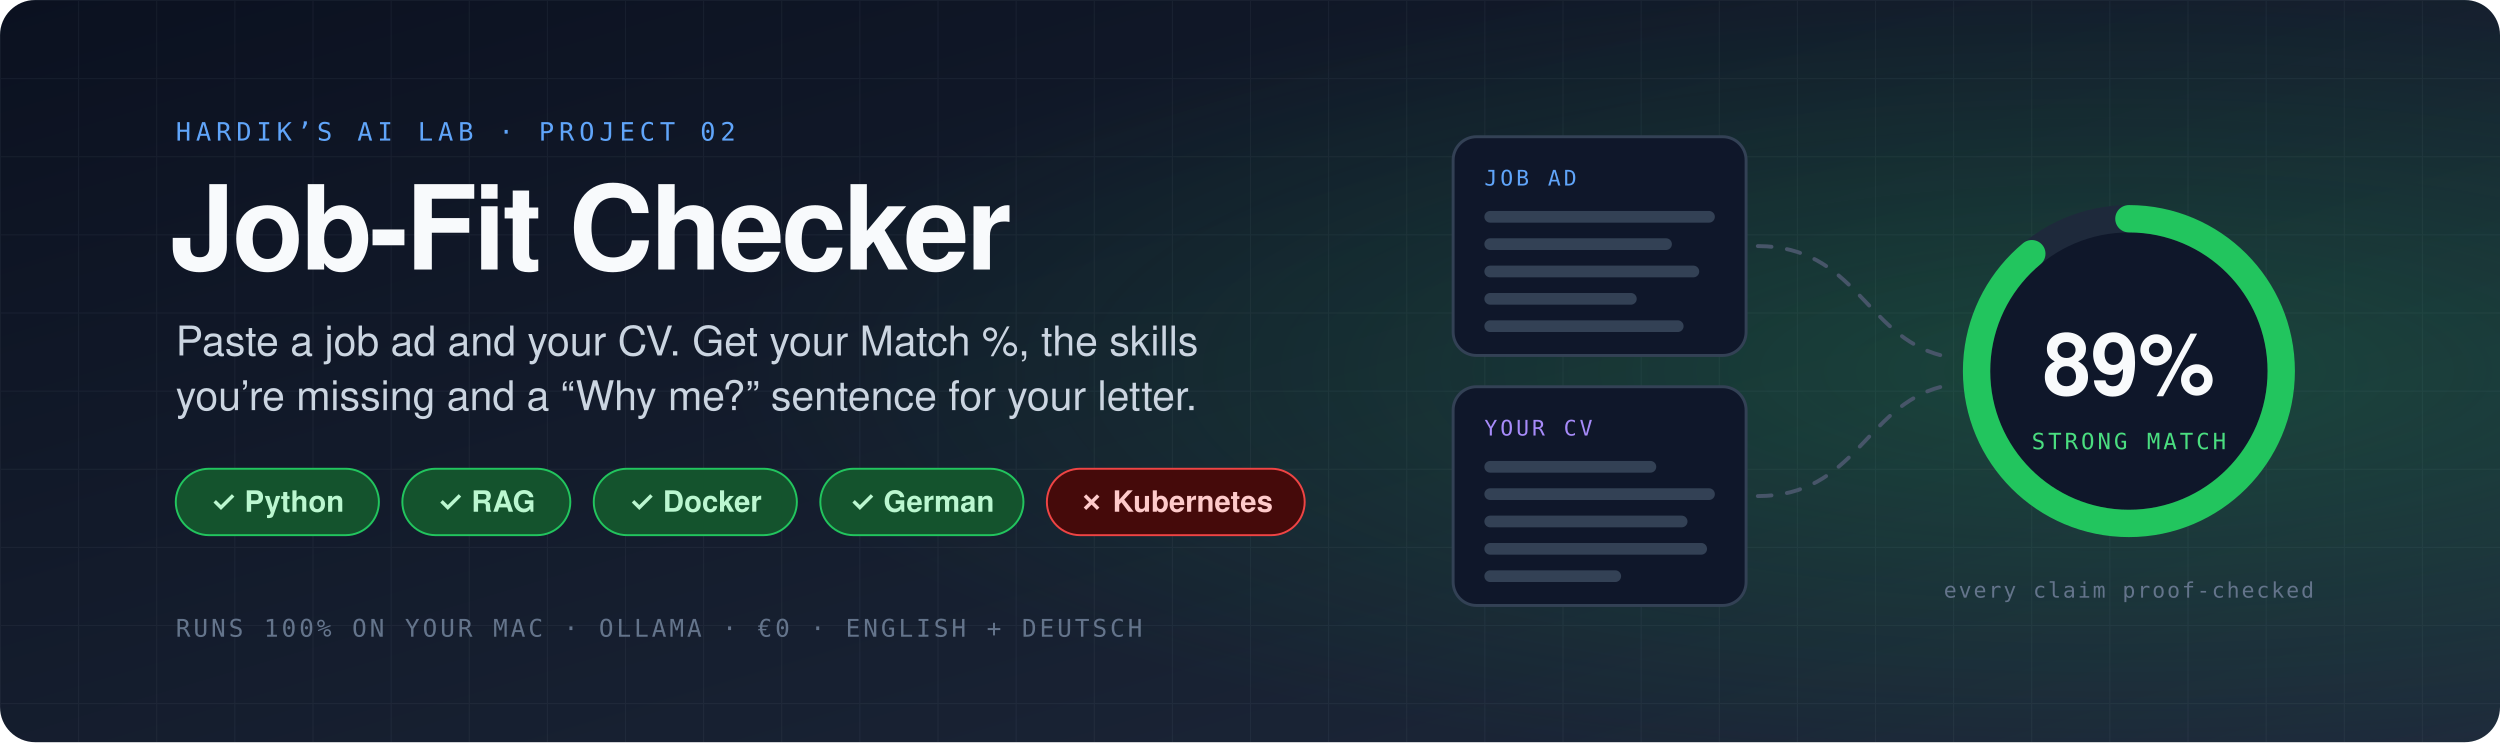
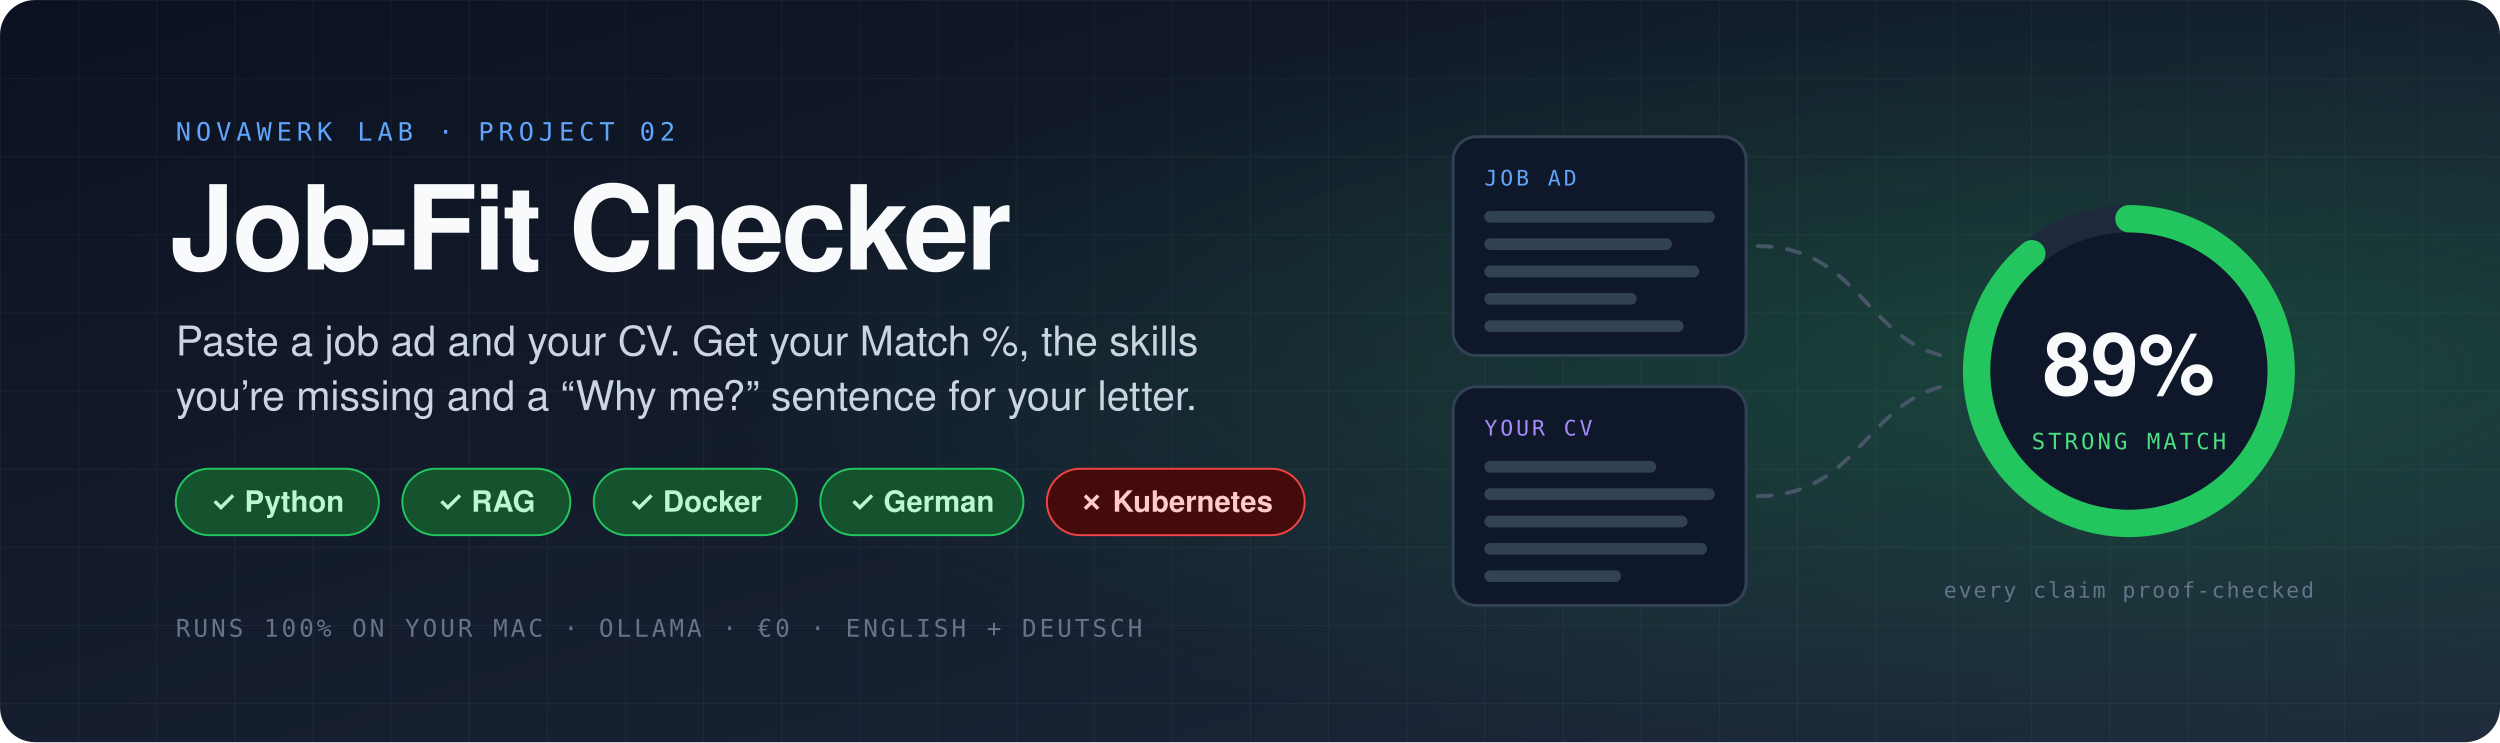
<svg xmlns="http://www.w3.org/2000/svg" width="1280" height="380" viewBox="0 0 1280 380" role="img" aria-labelledby="title desc">
  <defs>
    <linearGradient id="bg" x1="0" y1="0" x2="1" y2="1">
      <stop offset="0" stop-color="#0B1120" />
      <stop offset="1" stop-color="#1E293B" />
    </linearGradient>
    <radialGradient id="glow" cx="0.84" cy="0.5" r="0.55">
      <stop offset="0" stop-color="#22C55E" stop-opacity="0.22" />
      <stop offset="1" stop-color="#22C55E" stop-opacity="0" />
    </radialGradient>
    <pattern id="grid" width="40" height="40" patternUnits="userSpaceOnUse">
      <path d="M40 0H0V40" fill="none" stroke="#94A3B8" stroke-opacity="0.07" />
    </pattern>
  </defs>
  <style>
    text { font-family: -apple-system, BlinkMacSystemFont, "Segoe UI", Helvetica, Arial, sans-serif; }
    .mono { font-family: ui-monospace, SFMono-Regular, Menlo, Consolas, monospace; }

    .in { animation: in .9s cubic-bezier(.2,.8,.2,1) backwards; }  /* visible by default; hidden only while waiting to animate */
    .d1 { animation-delay: .15s; } .d2 { animation-delay: .35s; } .d3 { animation-delay: .55s; } .d4 { animation-delay: .75s; }
    @keyframes in { from { opacity: 0; transform: translateY(10px); } to { opacity: 1; transform: translateY(0); } }
    .pop { transform-box: fill-box; transform-origin: center; animation: pop .5s cubic-bezier(.3,1.5,.5,1) backwards; }
    @keyframes pop { from { opacity: 0; transform: scale(.4); } to { opacity: 1; transform: scale(1); } }
    .flow { stroke-dasharray: 7 8; animation: flow 1s linear infinite; }
    @keyframes flow { to { stroke-dashoffset: -30; } }
    /* the final value lives in the stroke-dashoffset attribute; the animation only plays the fill-up */
    .gauge { animation: gauge 1.8s cubic-bezier(.3,.7,.2,1) 1s backwards; }
    @keyframes gauge { from { stroke-dashoffset: 490.1; } }
  </style>
  <rect width="1280" height="380" rx="18" fill="url(#bg)" />
  <rect width="1280" height="380" rx="18" fill="url(#grid)" />
  <rect width="1280" height="380" rx="18" fill="url(#glow)" />
-   <text x="90" y="72" class="mono in" font-size="13" letter-spacing="2.5" fill="#60A5FA">HARDIK’S AI LAB · PROJECT 02</text>
+   <text x="90" y="72" class="mono in" font-size="13" letter-spacing="2.5" fill="#60A5FA">NOVAWERK LAB · PROJECT 02</text>
  <text x="87" y="138" class="in d1" font-size="60" font-weight="800" letter-spacing="-1.5" fill="#F8FAFC">Job-Fit Checker</text>
  <text class="in d2" font-size="21" fill="#CBD5E1">
    <tspan x="90" y="182">Paste a job ad and your CV. Get your Match %, the skills</tspan>
    <tspan x="90" y="210">you’re missing and a “Why me?” sentence for your letter.</tspan>
  </text>
  <g font-size="15" font-weight="600">
    <g class="pop" style="animation-delay:1.3s">
      <rect x="90" y="240" width="104" height="34" rx="17" fill="#14532D" stroke="#22C55E" />
      <text x="142" y="262" text-anchor="middle" fill="#BBF7D0">✓ Python</text>
    </g>
    <g class="pop" style="animation-delay:1.45s">
      <rect x="206" y="240" width="86" height="34" rx="17" fill="#14532D" stroke="#22C55E" />
      <text x="249" y="262" text-anchor="middle" fill="#BBF7D0">✓ RAG</text>
    </g>
    <g class="pop" style="animation-delay:1.6s">
      <rect x="304" y="240" width="104" height="34" rx="17" fill="#14532D" stroke="#22C55E" />
      <text x="356" y="262" text-anchor="middle" fill="#BBF7D0">✓ Docker</text>
    </g>
    <g class="pop" style="animation-delay:1.75s">
      <rect x="420" y="240" width="104" height="34" rx="17" fill="#14532D" stroke="#22C55E" />
      <text x="472" y="262" text-anchor="middle" fill="#BBF7D0">✓ German</text>
    </g>
    <g class="pop" style="animation-delay:1.9s">
      <rect x="536" y="240" width="132" height="34" rx="17" fill="#450A0A" stroke="#EF4444" />
      <text x="602" y="262" text-anchor="middle" fill="#FECACA">✗ Kubernetes</text>
    </g>
  </g>
  <text x="90" y="326" class="mono in d4" font-size="12.5" letter-spacing="1.5" fill="#64748B">RUNS 100% ON YOUR MAC · OLLAMA · €0 · ENGLISH + DEUTSCH</text>
  <g class="in d3">
    <rect x="744" y="70" width="150" height="112" rx="12" fill="#0F172A" stroke="#334155" stroke-width="1.5" />
    <text x="760" y="95" class="mono" font-size="11" letter-spacing="1.5" fill="#60A5FA">JOB AD</text>
    <g fill="#334155">
      <rect x="760" y="108" width="118" height="6" rx="3" />
      <rect x="760" y="122" width="96" height="6" rx="3" />
      <rect x="760" y="136" width="110" height="6" rx="3" />
      <rect x="760" y="150" width="78" height="6" rx="3" />
      <rect x="760" y="164" width="102" height="6" rx="3" />
    </g>
    <rect x="744" y="198" width="150" height="112" rx="12" fill="#0F172A" stroke="#334155" stroke-width="1.5" />
    <text x="760" y="223" class="mono" font-size="11" letter-spacing="1.5" fill="#A78BFA">YOUR CV</text>
    <g fill="#334155">
      <rect x="760" y="236" width="88" height="6" rx="3" />
      <rect x="760" y="250" width="118" height="6" rx="3" />
      <rect x="760" y="264" width="104" height="6" rx="3" />
      <rect x="760" y="278" width="114" height="6" rx="3" />
      <rect x="760" y="292" width="70" height="6" rx="3" />
    </g>
  </g>
  <g fill="none" stroke="#475569" stroke-width="2" stroke-linecap="round">
    <path d="M900 126 C 950 126, 955 172, 994 182" class="flow" />
    <path d="M900 254 C 950 254, 955 208, 994 198" class="flow" />
  </g>
  <g transform="translate(1090 190)">
    <circle r="78" fill="#0F172A" stroke="#1E293B" stroke-width="14" />
    <circle r="78" fill="none" stroke="#22C55E" stroke-width="14" stroke-linecap="round" stroke-dasharray="490.1" stroke-dashoffset="53.9" transform="rotate(-90)" class="gauge" />
    <text y="12" text-anchor="middle" font-size="44" font-weight="800" fill="#F8FAFC">89%</text>
    <text y="40" text-anchor="middle" class="mono" font-size="11.5" letter-spacing="1.5" fill="#4ADE80">STRONG MATCH</text>
  </g>
  <text x="1090" y="306" text-anchor="middle" class="mono in d4" font-size="11" letter-spacing="1" fill="#64748B">every claim proof-checked</text>
</svg>
